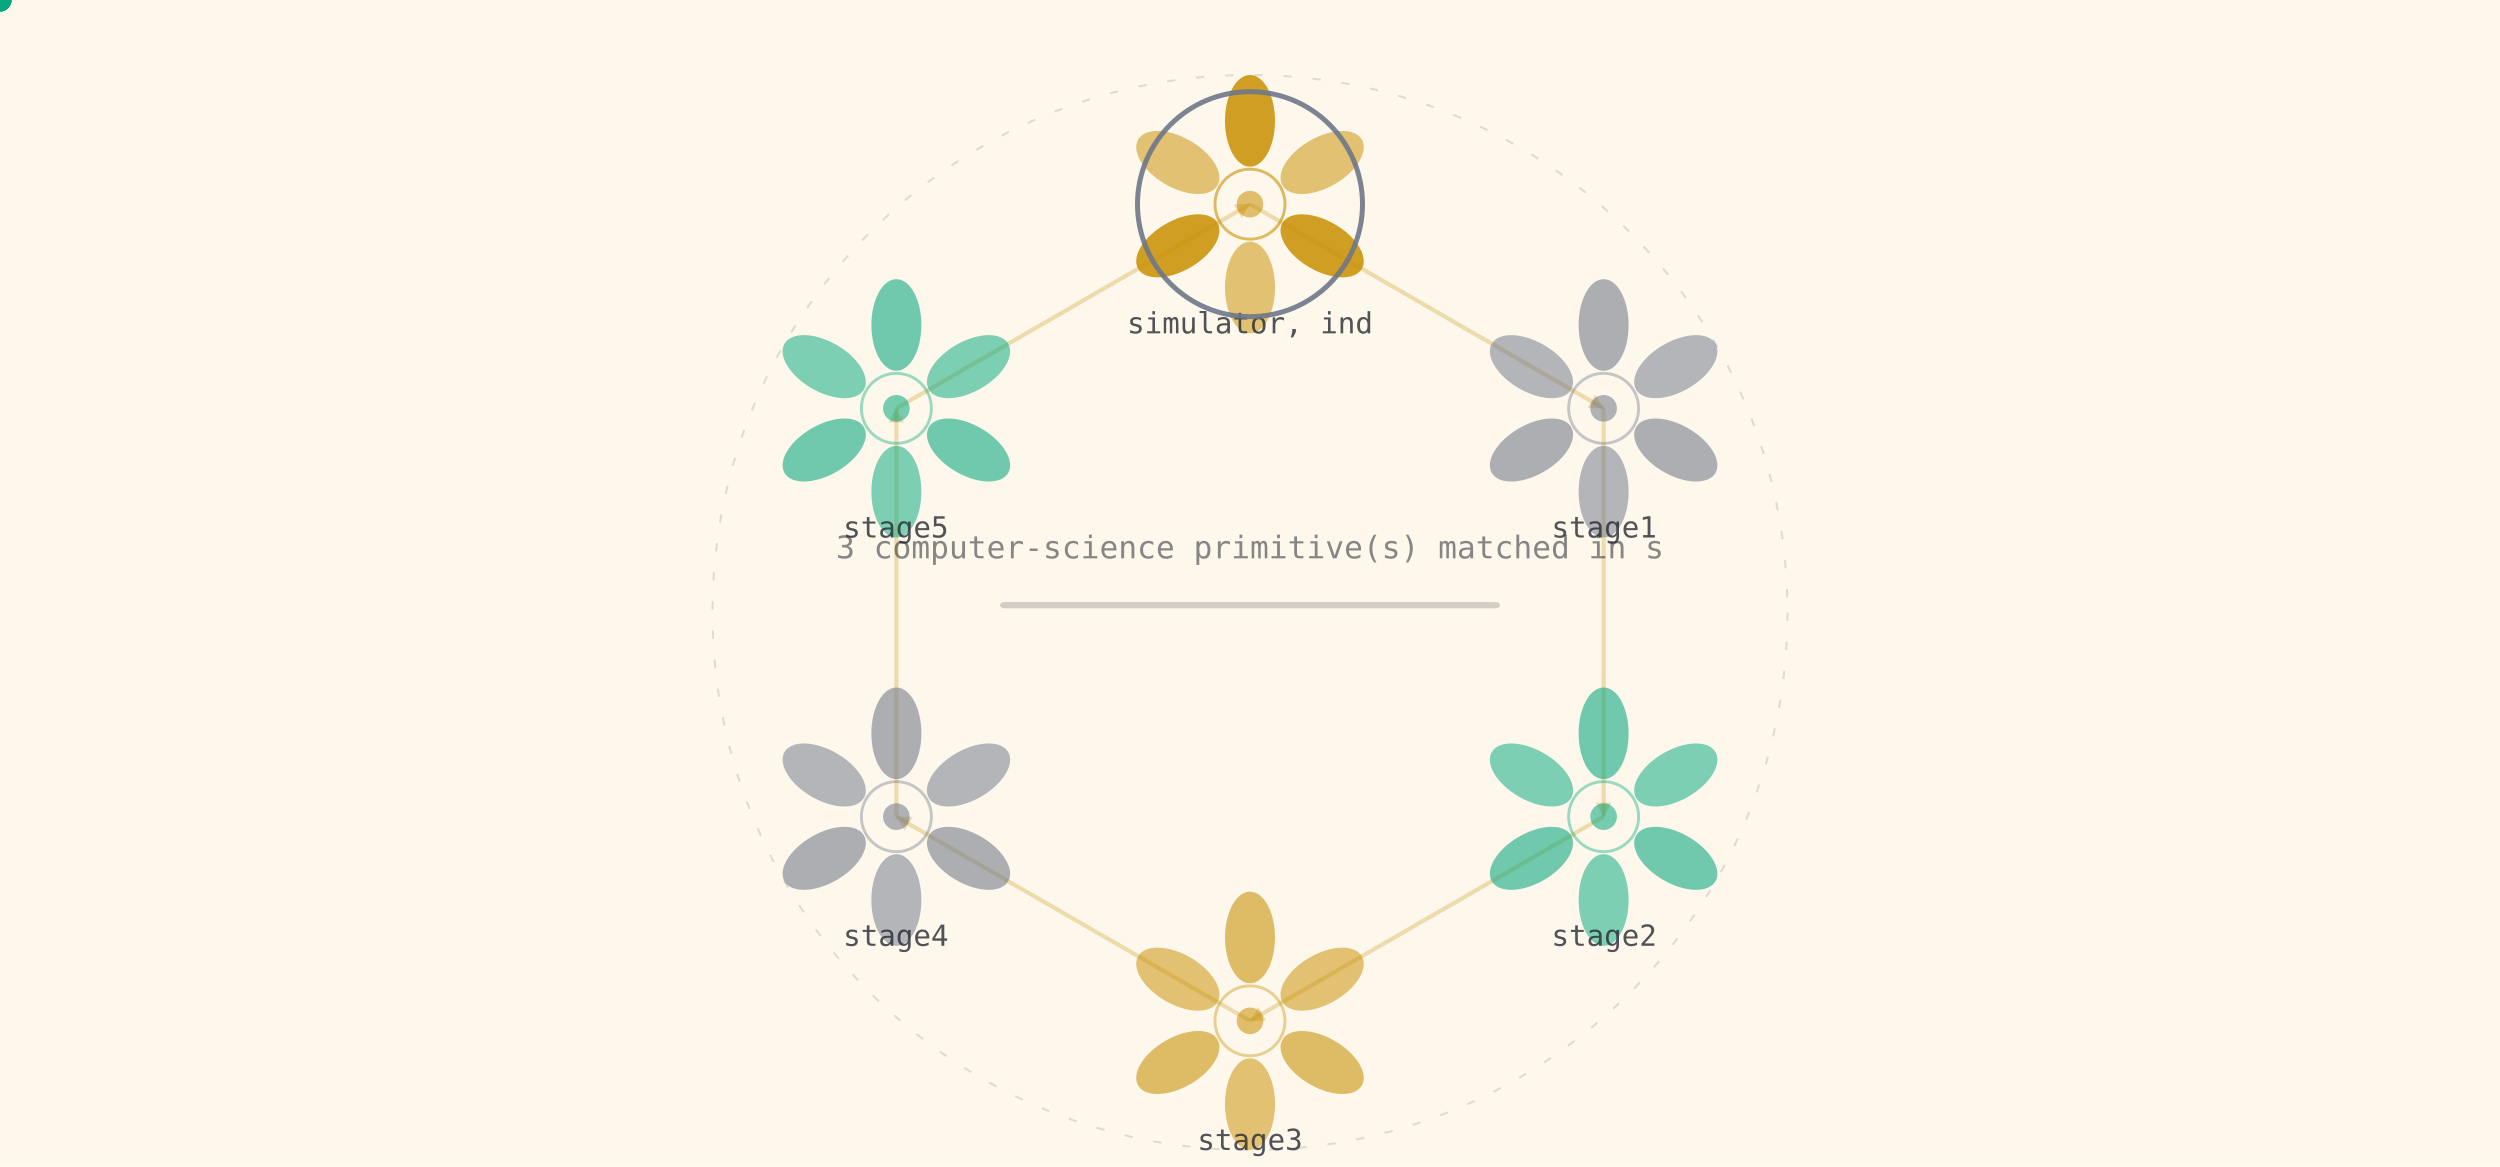
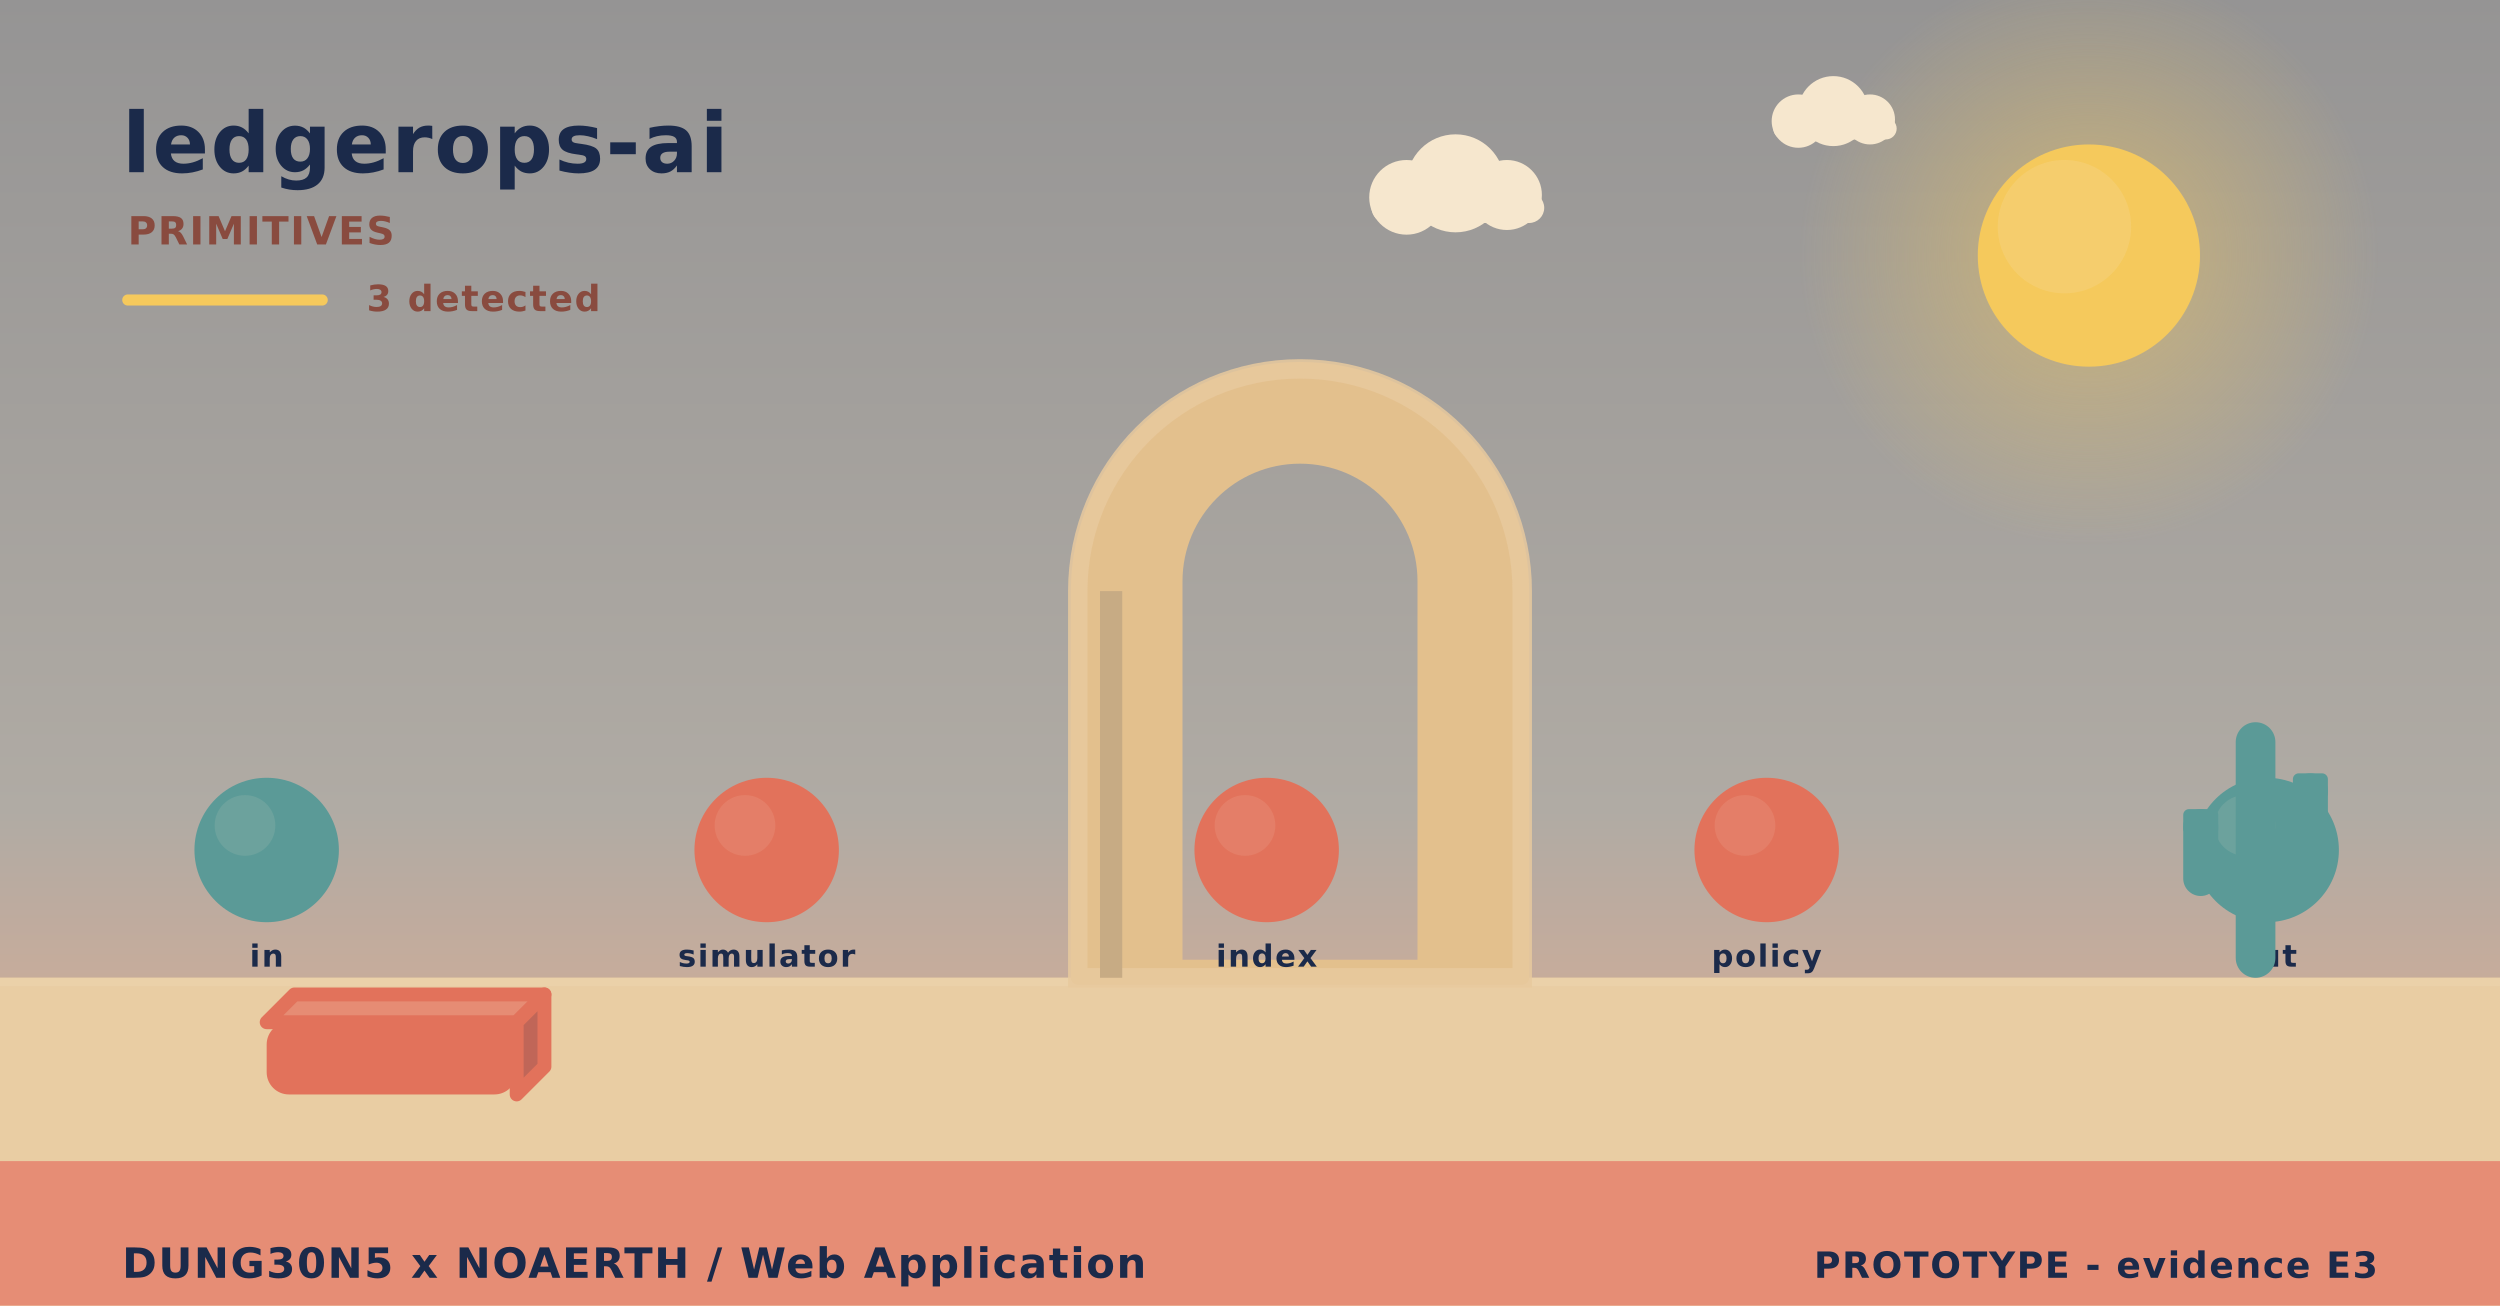
- <svg xmlns="http://www.w3.org/2000/svg" viewBox="0 0 1200 560" width="1200" height="560" role="img" aria-label="ledgerops-ai state machine">
-   <rect width="1200" height="560" fill="#fef8ec" />
-   <defs>
-     <linearGradient id="gs" x1="0" y1="0" x2="1" y2="1">
-       <stop offset="0%" stop-color="#c78f02" />
-       <stop offset="100%" stop-color="#6e7788" />
-     </linearGradient>
-   </defs>
-   <circle cx="600.00" cy="294.00" r="258.00" fill="none" stroke="rgba(37,40,49,0.140)" stroke-width="1.00" opacity="1.00" stroke-dasharray="4 10" />
-   <line x1="600.00" y1="98.00" x2="769.74" y2="196.00" stroke="rgba(199,143,2,0.500)" stroke-width="2.00" opacity="0.55" />
-   <polygon points="769.74,196.00 765.75,189.31 761.95,195.89" fill="rgba(199,143,2,0.500)" opacity="0.55" />
-   <g opacity="0.9">
-     <circle cx="0.00" cy="0.00" r="5.50" fill="#05a77d" opacity="1.00" />
-     <animateTransform attributeName="transform" type="translate" values="600.00,98.00 769.74,196.00" dur="6.35s" begin="0.0s" repeatCount="indefinite" />
-     <animateTransform attributeName="transform" type="translate" values="769.74,196.00 600.00,98.00" dur="6.35s" begin="3.175s" repeatCount="indefinite" />
+ <svg xmlns="http://www.w3.org/2000/svg" width="900" height="470" viewBox="0 0 900 470" role="img" aria-label="ledgerops-ai - how it behaves">
+   <linearGradient id="skys" x1="0" y1="0" x2="0" y2="1">
+     <stop offset="0" stop-color="#959494" />
+     <stop offset="0.62" stop-color="#b0aba4" />
+     <stop offset="1" stop-color="#f3ad8a" />
+   </linearGradient>
+   <rect width="900" height="470" fill="url(#skys)" />
+   <radialGradient id="suns">
+     <stop offset="0.35" stop-color="#f5c95c" stop-opacity="0.34" />
+     <stop offset="1" stop-color="#f5c95c" stop-opacity="0" />
+   </radialGradient>
+   <circle cx="752" cy="92" r="104" fill="url(#suns)" />
+   <circle cx="752" cy="92" r="40" fill="#f5c95c" />
+   <circle cx="743.2" cy="81.6" r="24" fill="#f5d27e" opacity="0.5" />
+   <g>
+     <circle cx="524" cy="66" r="17.64" fill="#f6e7ce" />
+     <circle cx="506.36" cy="71.04" r="13.44" fill="#f6e7ce" />
+     <circle cx="542.48" cy="70.2" r="12.6" fill="#f6e7ce" />
+     <rect x="493.76" y="69.36" width="62.16" height="10.92" rx="5.46" fill="#f6e7ce" />
+     <animateTransform attributeName="transform" type="translate" values="0 0;24 0;0 0" dur="36s" begin="0s" repeatCount="indefinite" />
  </g>
-   <line x1="769.74" y1="196.00" x2="769.74" y2="392.00" stroke="rgba(199,143,2,0.500)" stroke-width="2.00" opacity="0.55" />
-   <polygon points="769.74,392.00 773.54,385.20 765.94,385.20" fill="rgba(199,143,2,0.500)" opacity="0.55" />
-   <g opacity="0.9">
-     <circle cx="0.00" cy="0.00" r="5.50" fill="#05a77d" opacity="1.00" />
-     <animateTransform attributeName="transform" type="translate" values="769.74,196.00 769.74,392.00" dur="6.35s" begin="1.058s" repeatCount="indefinite" />
-     <animateTransform attributeName="transform" type="translate" values="769.74,392.00 769.74,196.00" dur="6.35s" begin="4.233s" repeatCount="indefinite" />
+   <g>
+     <circle cx="660" cy="40" r="12.6" fill="#f6e7ce" />
+     <circle cx="647.4" cy="43.6" r="9.6" fill="#f6e7ce" />
+     <circle cx="673.2" cy="43" r="9" fill="#f6e7ce" />
+     <rect x="638.4" y="42.4" width="44.4" height="7.8" rx="3.9" fill="#f6e7ce" />
+     <animateTransform attributeName="transform" type="translate" values="0 0;-18 0;0 0" dur="46s" begin="3s" repeatCount="indefinite" />
  </g>
-   <line x1="769.74" y1="392.00" x2="600.00" y2="490.00" stroke="rgba(199,143,2,0.500)" stroke-width="2.00" opacity="0.55" />
-   <polygon points="600.00,490.00 607.79,489.89 603.99,483.31" fill="rgba(199,143,2,0.500)" opacity="0.55" />
-   <g opacity="0.9">
-     <circle cx="0.00" cy="0.00" r="5.50" fill="#05a77d" opacity="1.00" />
-     <animateTransform attributeName="transform" type="translate" values="769.74,392.00 600.00,490.00" dur="6.35s" begin="2.117s" repeatCount="indefinite" />
-     <animateTransform attributeName="transform" type="translate" values="600.00,490.00 769.74,392.00" dur="6.35s" begin="5.292s" repeatCount="indefinite" />
+   <rect x="0" y="352" width="900" height="118" fill="#e9cda3" />
+   <rect x="0" y="352" width="900" height="3" fill="#ebd1a9" />
+   <text x="44" y="62" font-family="Verdana,DejaVu Sans,sans-serif" font-size="30" font-weight="700" letter-spacing="0.6" fill="#1b2a4a" text-anchor="start">ledgerops-ai</text>
+   <text x="46" y="88" font-family="Verdana,DejaVu Sans,sans-serif" font-size="14" font-weight="700" letter-spacing="0.6" fill="#894b3f" text-anchor="start">PRIMITIVES</text>
+   <rect x="44" y="106" width="74" height="4" rx="2" fill="#f5c95c" />
+   <text x="132" y="112" font-family="Verdana,DejaVu Sans,sans-serif" font-size="13" font-weight="700" letter-spacing="0.6" fill="#894b3f" text-anchor="start">3 detected</text>
+   <path d="M388,352 L388,212.8 A80,80 0 0 1 548,212.8 L548,352 Z M423.2,348 L423.2,209.22 A44.8,44.8 0 0 1 512.8,209.22 L512.8,348 Z" fill="#e3c08d" fill-rule="evenodd" stroke="#e3c08d" stroke-width="5" stroke-linejoin="round" />
+   <path d="M388,352 L388,212.8 A80,80 0 0 1 548,212.8 L548,352 Z" fill="none" stroke="#e8c99d" stroke-width="7" stroke-linecap="round" opacity="0.85" />
+   <rect x="396" y="212.8" width="8" height="139.2" fill="#c7ab84" />
+   <circle cx="96" cy="306" r="26" fill="#5b9a97" />
+   <circle cx="88.2" cy="297.16" r="10.92" fill="#7aa9a2" opacity="0.55" />
+   <text x="96" y="348" font-family="Verdana,DejaVu Sans,sans-serif" font-size="11" font-weight="700" letter-spacing="0.6" fill="#1b2a4a" text-anchor="middle">in</text>
+   <g>
+     <circle cx="276" cy="306" r="26" fill="#e2725b" />
+     <circle cx="268.2" cy="297.16" r="10.92" fill="#e68972" opacity="0.55" />
+     <animate attributeName="opacity" values="0.8;1;0.8" dur="4.6s" begin="0s" repeatCount="indefinite" />
  </g>
-   <line x1="600.00" y1="490.00" x2="430.26" y2="392.00" stroke="rgba(199,143,2,0.500)" stroke-width="2.00" opacity="0.55" />
-   <polygon points="430.26,392.00 434.25,398.69 438.05,392.11" fill="rgba(199,143,2,0.500)" opacity="0.55" />
-   <g opacity="0.9">
-     <circle cx="0.00" cy="0.00" r="5.50" fill="#05a77d" opacity="1.00" />
-     <animateTransform attributeName="transform" type="translate" values="600.00,490.00 430.26,392.00" dur="6.35s" begin="3.175s" repeatCount="indefinite" />
-     <animateTransform attributeName="transform" type="translate" values="430.26,392.00 600.00,490.00" dur="6.35s" begin="6.35s" repeatCount="indefinite" />
+   <text x="276" y="348" font-family="Verdana,DejaVu Sans,sans-serif" font-size="11" font-weight="700" letter-spacing="0.6" fill="#1b2a4a" text-anchor="middle">simulator</text>
+   <g>
+     <circle cx="456" cy="306" r="26" fill="#e2725b" />
+     <circle cx="448.2" cy="297.16" r="10.92" fill="#e68972" opacity="0.55" />
+     <animate attributeName="opacity" values="0.8;1;0.8" dur="5.2s" begin="0s" repeatCount="indefinite" />
  </g>
-   <line x1="430.26" y1="392.00" x2="430.26" y2="196.00" stroke="rgba(199,143,2,0.500)" stroke-width="2.00" opacity="0.55" />
-   <polygon points="430.26,196.00 426.46,202.80 434.06,202.80" fill="rgba(199,143,2,0.500)" opacity="0.55" />
-   <g opacity="0.9">
-     <circle cx="0.00" cy="0.00" r="5.50" fill="#05a77d" opacity="1.00" />
-     <animateTransform attributeName="transform" type="translate" values="430.26,392.00 430.26,196.00" dur="6.35s" begin="4.233s" repeatCount="indefinite" />
-     <animateTransform attributeName="transform" type="translate" values="430.26,196.00 430.26,392.00" dur="6.35s" begin="7.408s" repeatCount="indefinite" />
+   <text x="456" y="348" font-family="Verdana,DejaVu Sans,sans-serif" font-size="11" font-weight="700" letter-spacing="0.6" fill="#1b2a4a" text-anchor="middle">index</text>
+   <g>
+     <circle cx="636" cy="306" r="26" fill="#e2725b" />
+     <circle cx="628.2" cy="297.16" r="10.92" fill="#e68972" opacity="0.55" />
+     <animate attributeName="opacity" values="0.8;1;0.8" dur="5.8s" begin="0s" repeatCount="indefinite" />
  </g>
-   <line x1="430.26" y1="196.00" x2="600.00" y2="98.00" stroke="rgba(199,143,2,0.500)" stroke-width="2.00" opacity="0.55" />
-   <polygon points="600.00,98.00 592.21,98.11 596.01,104.69" fill="rgba(199,143,2,0.500)" opacity="0.55" />
-   <g opacity="0.9">
-     <circle cx="0.00" cy="0.00" r="5.50" fill="#05a77d" opacity="1.00" />
-     <animateTransform attributeName="transform" type="translate" values="430.26,196.00 600.00,98.00" dur="6.35s" begin="5.292s" repeatCount="indefinite" />
-     <animateTransform attributeName="transform" type="translate" values="600.00,98.00 430.26,196.00" dur="6.35s" begin="8.467s" repeatCount="indefinite" />
-   </g>
-   <ellipse cx="600.00" cy="58.00" rx="12.00" ry="22.00" fill="rgba(199,143,2,0.900)" opacity="0.95" transform="rotate(0.0 600.00 58.00)" />
-   <ellipse cx="634.64" cy="78.00" rx="12.00" ry="22.00" fill="rgba(199,143,2,0.550)" opacity="0.95" transform="rotate(60.0 634.64 78.00)" />
-   <ellipse cx="634.64" cy="118.00" rx="12.00" ry="22.00" fill="rgba(199,143,2,0.900)" opacity="0.95" transform="rotate(120.0 634.64 118.00)" />
-   <ellipse cx="600.00" cy="138.00" rx="12.00" ry="22.00" fill="rgba(199,143,2,0.550)" opacity="0.95" transform="rotate(180.0 600.00 138.00)" />
-   <ellipse cx="565.36" cy="118.00" rx="12.00" ry="22.00" fill="rgba(199,143,2,0.900)" opacity="0.95" transform="rotate(240.0 565.36 118.00)" />
-   <ellipse cx="565.36" cy="78.00" rx="12.00" ry="22.00" fill="rgba(199,143,2,0.550)" opacity="0.95" transform="rotate(300.0 565.36 78.00)" />
-   <circle cx="600.00" cy="98.00" r="16.80" fill="none" stroke="rgba(199,143,2,0.900)" stroke-width="1.40" opacity="0.66" />
-   <circle cx="600.00" cy="98.00" r="6.40" fill="rgba(199,143,2,0.550)" opacity="1.00" />
-   <text x="600" y="160" font-family="ui-monospace,Menlo,monospace" font-size="14" fill="rgba(37,40,49,0.800)" text-anchor="middle">simulator, ind</text>
-   <g>
-     <circle cx="600.00" cy="98.00" r="54.00" fill="none" stroke="#6e7788" stroke-width="2.40" opacity="0.90" />
-     <animate attributeName="opacity" values="0.25;1.0;0.25" dur="12.7s" begin="0.0s" repeatCount="indefinite" />
-   </g>
-   <ellipse cx="769.74" cy="156.00" rx="12.00" ry="22.00" fill="rgba(110,119,136,0.600)" opacity="0.95" transform="rotate(0.0 769.74 156.00)" />
-   <ellipse cx="804.38" cy="176.00" rx="12.00" ry="22.00" fill="rgba(110,119,136,0.550)" opacity="0.95" transform="rotate(60.0 804.38 176.00)" />
-   <ellipse cx="804.38" cy="216.00" rx="12.00" ry="22.00" fill="rgba(110,119,136,0.600)" opacity="0.95" transform="rotate(120.0 804.38 216.00)" />
-   <ellipse cx="769.74" cy="236.00" rx="12.00" ry="22.00" fill="rgba(110,119,136,0.550)" opacity="0.95" transform="rotate(180.0 769.74 236.00)" />
-   <ellipse cx="735.10" cy="216.00" rx="12.00" ry="22.00" fill="rgba(110,119,136,0.600)" opacity="0.95" transform="rotate(240.0 735.10 216.00)" />
-   <ellipse cx="735.10" cy="176.00" rx="12.00" ry="22.00" fill="rgba(110,119,136,0.550)" opacity="0.95" transform="rotate(300.0 735.10 176.00)" />
-   <circle cx="769.74" cy="196.00" r="16.80" fill="none" stroke="rgba(110,119,136,0.600)" stroke-width="1.40" opacity="0.66" />
-   <circle cx="769.74" cy="196.00" r="6.40" fill="rgba(110,119,136,0.550)" opacity="1.00" />
-   <text x="770" y="258" font-family="ui-monospace,Menlo,monospace" font-size="14" fill="rgba(37,40,49,0.800)" text-anchor="middle">stage1</text>
-   <ellipse cx="769.74" cy="352.00" rx="12.00" ry="22.00" fill="rgba(5,167,125,0.600)" opacity="0.95" transform="rotate(0.0 769.74 352.00)" />
-   <ellipse cx="804.38" cy="372.00" rx="12.00" ry="22.00" fill="rgba(5,167,125,0.550)" opacity="0.95" transform="rotate(60.0 804.38 372.00)" />
-   <ellipse cx="804.38" cy="412.00" rx="12.00" ry="22.00" fill="rgba(5,167,125,0.600)" opacity="0.95" transform="rotate(120.0 804.38 412.00)" />
-   <ellipse cx="769.74" cy="432.00" rx="12.00" ry="22.00" fill="rgba(5,167,125,0.550)" opacity="0.95" transform="rotate(180.0 769.74 432.00)" />
-   <ellipse cx="735.10" cy="412.00" rx="12.00" ry="22.00" fill="rgba(5,167,125,0.600)" opacity="0.95" transform="rotate(240.0 735.10 412.00)" />
-   <ellipse cx="735.10" cy="372.00" rx="12.00" ry="22.00" fill="rgba(5,167,125,0.550)" opacity="0.95" transform="rotate(300.0 735.10 372.00)" />
-   <circle cx="769.74" cy="392.00" r="16.80" fill="none" stroke="rgba(5,167,125,0.600)" stroke-width="1.40" opacity="0.66" />
-   <circle cx="769.74" cy="392.00" r="6.40" fill="rgba(5,167,125,0.550)" opacity="1.00" />
-   <text x="770" y="454" font-family="ui-monospace,Menlo,monospace" font-size="14" fill="rgba(37,40,49,0.800)" text-anchor="middle">stage2</text>
-   <ellipse cx="600.00" cy="450.00" rx="12.00" ry="22.00" fill="rgba(199,143,2,0.600)" opacity="0.95" transform="rotate(0.0 600.00 450.00)" />
-   <ellipse cx="634.64" cy="470.00" rx="12.00" ry="22.00" fill="rgba(199,143,2,0.550)" opacity="0.95" transform="rotate(60.0 634.64 470.00)" />
-   <ellipse cx="634.64" cy="510.00" rx="12.00" ry="22.00" fill="rgba(199,143,2,0.600)" opacity="0.95" transform="rotate(120.0 634.64 510.00)" />
-   <ellipse cx="600.00" cy="530.00" rx="12.00" ry="22.00" fill="rgba(199,143,2,0.550)" opacity="0.95" transform="rotate(180.0 600.00 530.00)" />
-   <ellipse cx="565.36" cy="510.00" rx="12.00" ry="22.00" fill="rgba(199,143,2,0.600)" opacity="0.95" transform="rotate(240.0 565.36 510.00)" />
-   <ellipse cx="565.36" cy="470.00" rx="12.00" ry="22.00" fill="rgba(199,143,2,0.550)" opacity="0.95" transform="rotate(300.0 565.36 470.00)" />
-   <circle cx="600.00" cy="490.00" r="16.80" fill="none" stroke="rgba(199,143,2,0.600)" stroke-width="1.40" opacity="0.66" />
-   <circle cx="600.00" cy="490.00" r="6.40" fill="rgba(199,143,2,0.550)" opacity="1.00" />
-   <text x="600" y="552" font-family="ui-monospace,Menlo,monospace" font-size="14" fill="rgba(37,40,49,0.800)" text-anchor="middle">stage3</text>
-   <ellipse cx="430.26" cy="352.00" rx="12.00" ry="22.00" fill="rgba(110,119,136,0.600)" opacity="0.95" transform="rotate(0.0 430.26 352.00)" />
-   <ellipse cx="464.90" cy="372.00" rx="12.00" ry="22.00" fill="rgba(110,119,136,0.550)" opacity="0.95" transform="rotate(60.0 464.90 372.00)" />
-   <ellipse cx="464.90" cy="412.00" rx="12.00" ry="22.00" fill="rgba(110,119,136,0.600)" opacity="0.95" transform="rotate(120.0 464.90 412.00)" />
-   <ellipse cx="430.26" cy="432.00" rx="12.00" ry="22.00" fill="rgba(110,119,136,0.550)" opacity="0.95" transform="rotate(180.0 430.26 432.00)" />
-   <ellipse cx="395.62" cy="412.00" rx="12.00" ry="22.00" fill="rgba(110,119,136,0.600)" opacity="0.95" transform="rotate(240.0 395.62 412.00)" />
-   <ellipse cx="395.62" cy="372.00" rx="12.00" ry="22.00" fill="rgba(110,119,136,0.550)" opacity="0.95" transform="rotate(300.0 395.62 372.00)" />
-   <circle cx="430.26" cy="392.00" r="16.80" fill="none" stroke="rgba(110,119,136,0.600)" stroke-width="1.40" opacity="0.66" />
-   <circle cx="430.26" cy="392.00" r="6.40" fill="rgba(110,119,136,0.550)" opacity="1.00" />
-   <text x="430" y="454" font-family="ui-monospace,Menlo,monospace" font-size="14" fill="rgba(37,40,49,0.800)" text-anchor="middle">stage4</text>
-   <ellipse cx="430.26" cy="156.00" rx="12.00" ry="22.00" fill="rgba(5,167,125,0.600)" opacity="0.95" transform="rotate(0.0 430.26 156.00)" />
-   <ellipse cx="464.90" cy="176.00" rx="12.00" ry="22.00" fill="rgba(5,167,125,0.550)" opacity="0.95" transform="rotate(60.0 464.90 176.00)" />
-   <ellipse cx="464.90" cy="216.00" rx="12.00" ry="22.00" fill="rgba(5,167,125,0.600)" opacity="0.95" transform="rotate(120.0 464.90 216.00)" />
-   <ellipse cx="430.26" cy="236.00" rx="12.00" ry="22.00" fill="rgba(5,167,125,0.550)" opacity="0.95" transform="rotate(180.0 430.26 236.00)" />
-   <ellipse cx="395.62" cy="216.00" rx="12.00" ry="22.00" fill="rgba(5,167,125,0.600)" opacity="0.95" transform="rotate(240.0 395.62 216.00)" />
-   <ellipse cx="395.62" cy="176.00" rx="12.00" ry="22.00" fill="rgba(5,167,125,0.550)" opacity="0.95" transform="rotate(300.0 395.62 176.00)" />
-   <circle cx="430.26" cy="196.00" r="16.80" fill="none" stroke="rgba(5,167,125,0.600)" stroke-width="1.40" opacity="0.66" />
-   <circle cx="430.26" cy="196.00" r="6.40" fill="rgba(5,167,125,0.550)" opacity="1.00" />
-   <text x="430" y="258" font-family="ui-monospace,Menlo,monospace" font-size="14" fill="rgba(37,40,49,0.800)" text-anchor="middle">stage5</text>
-   <rect x="480.00" y="289.00" width="240.00" height="3.00" rx="2.00" fill="rgba(37,40,49,0.200)" opacity="1.00" />
-   <text x="600" y="268" font-family="ui-monospace,Menlo,monospace" font-size="15" fill="rgba(37,40,49,0.550)" text-anchor="middle">3 computer-science primitive(s) matched in s</text>
+   <text x="636" y="348" font-family="Verdana,DejaVu Sans,sans-serif" font-size="11" font-weight="700" letter-spacing="0.6" fill="#1b2a4a" text-anchor="middle">policy</text>
+   <circle cx="816" cy="306" r="26" fill="#5b9a97" />
+   <circle cx="808.2" cy="297.16" r="10.92" fill="#7aa9a2" opacity="0.55" />
+   <text x="816" y="348" font-family="Verdana,DejaVu Sans,sans-serif" font-size="11" font-weight="700" letter-spacing="0.6" fill="#1b2a4a" text-anchor="middle">out</text>
+   <path d="M96,368 L186,368 L196,358 L106,358 Z" fill="#e68c74" stroke="#e2725b" stroke-width="5" stroke-linejoin="round" />
+   <path d="M186,368 L196,358 L196,384 L186,394 Z" fill="#c06658" stroke="#e2725b" stroke-width="5" stroke-linejoin="round" />
+   <rect x="96" y="368" width="90" height="26" rx="8" fill="#e2725b" />
+   <rect x="804.86" y="260" width="14.28" height="92" rx="7.14" fill="#5b9a97" />
+   <rect x="785.96" y="291.28" width="12.6" height="31.28" rx="6.3" fill="#5b9a97" />
+   <rect x="785.96" y="291.28" width="12.6" height="9.2" rx="2.1" fill="#5b9a97" />
+   <rect x="825.44" y="278.4" width="12.6" height="31.28" rx="6.3" fill="#5b9a97" />
+   <rect x="825.44" y="278.4" width="12.6" height="9.2" rx="2.1" fill="#5b9a97" />
+   <rect x="0" y="418" width="900" height="52" rx="0" fill="#e68972" opacity="0.94" />
+   <text x="44" y="460" font-family="Verdana,DejaVu Sans,sans-serif" font-size="15" font-weight="700" letter-spacing="0.6" fill="#1b2a4a" text-anchor="start">DUNG30N5 x NOAERTH  /  Web Application</text>
+   <text x="856" y="460" font-family="Verdana,DejaVu Sans,sans-serif" font-size="13" font-weight="700" letter-spacing="0.6" fill="#1b2a4a" text-anchor="end">PROTOTYPE  -  evidence E3</text>
</svg>
